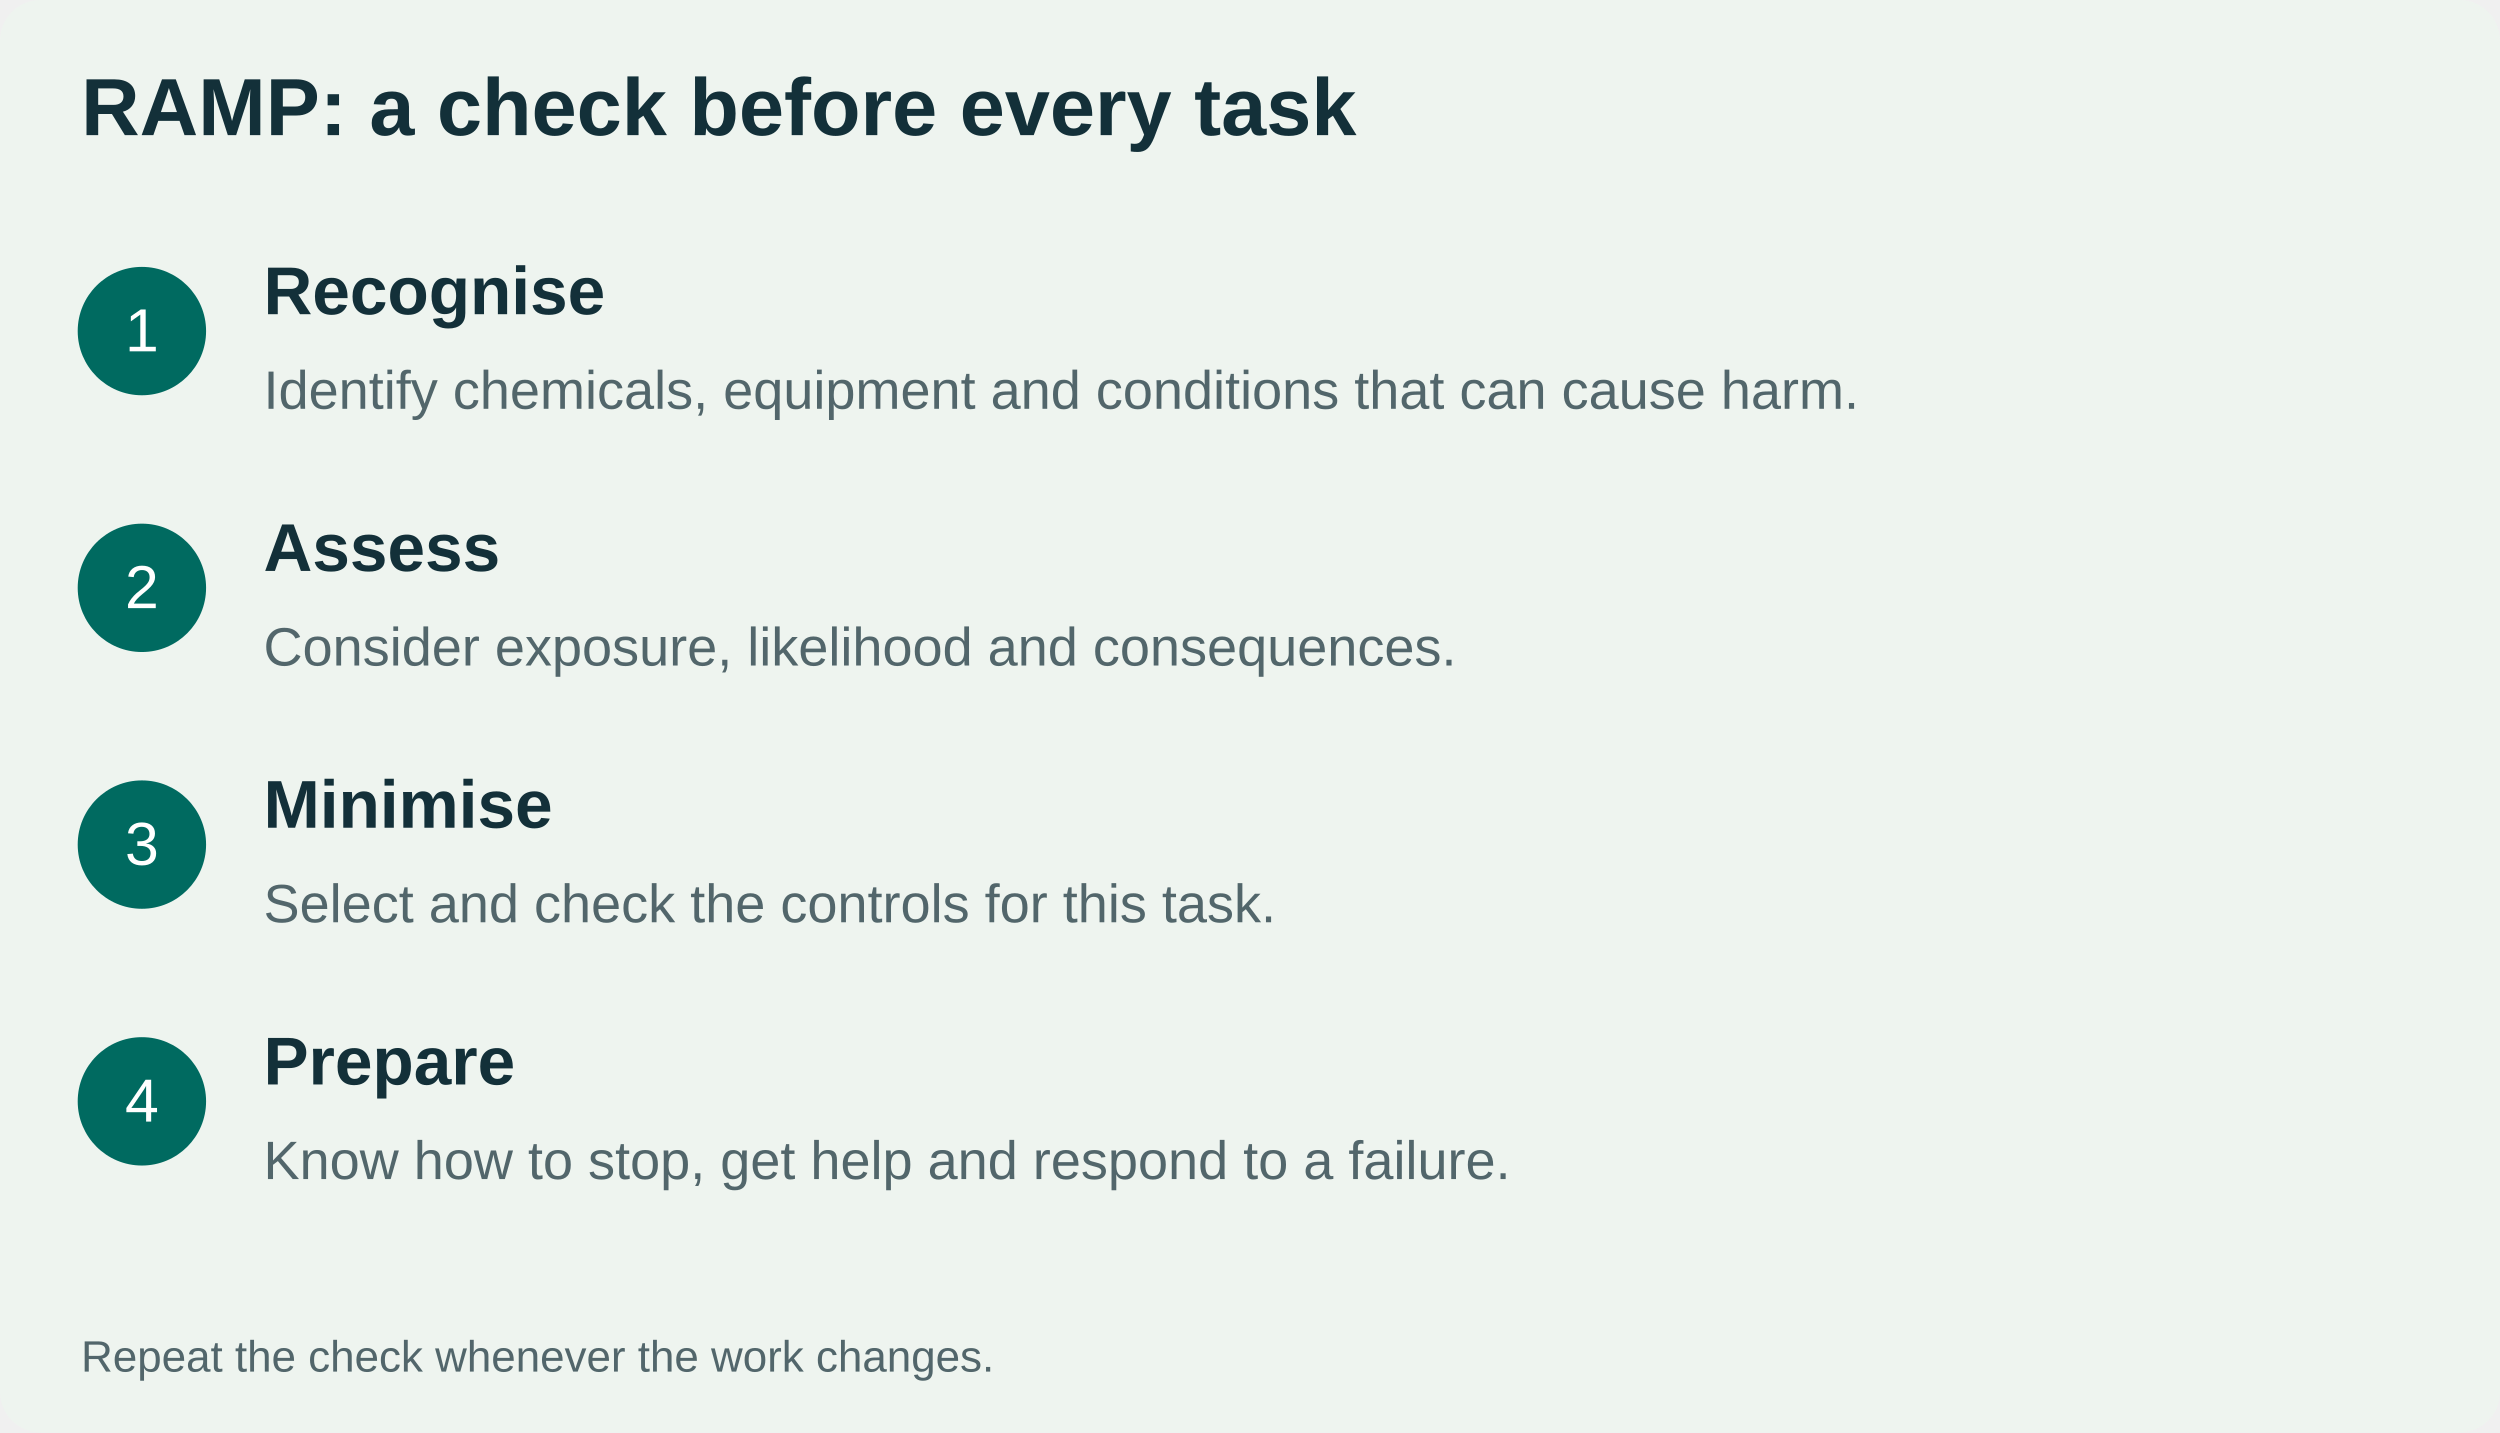
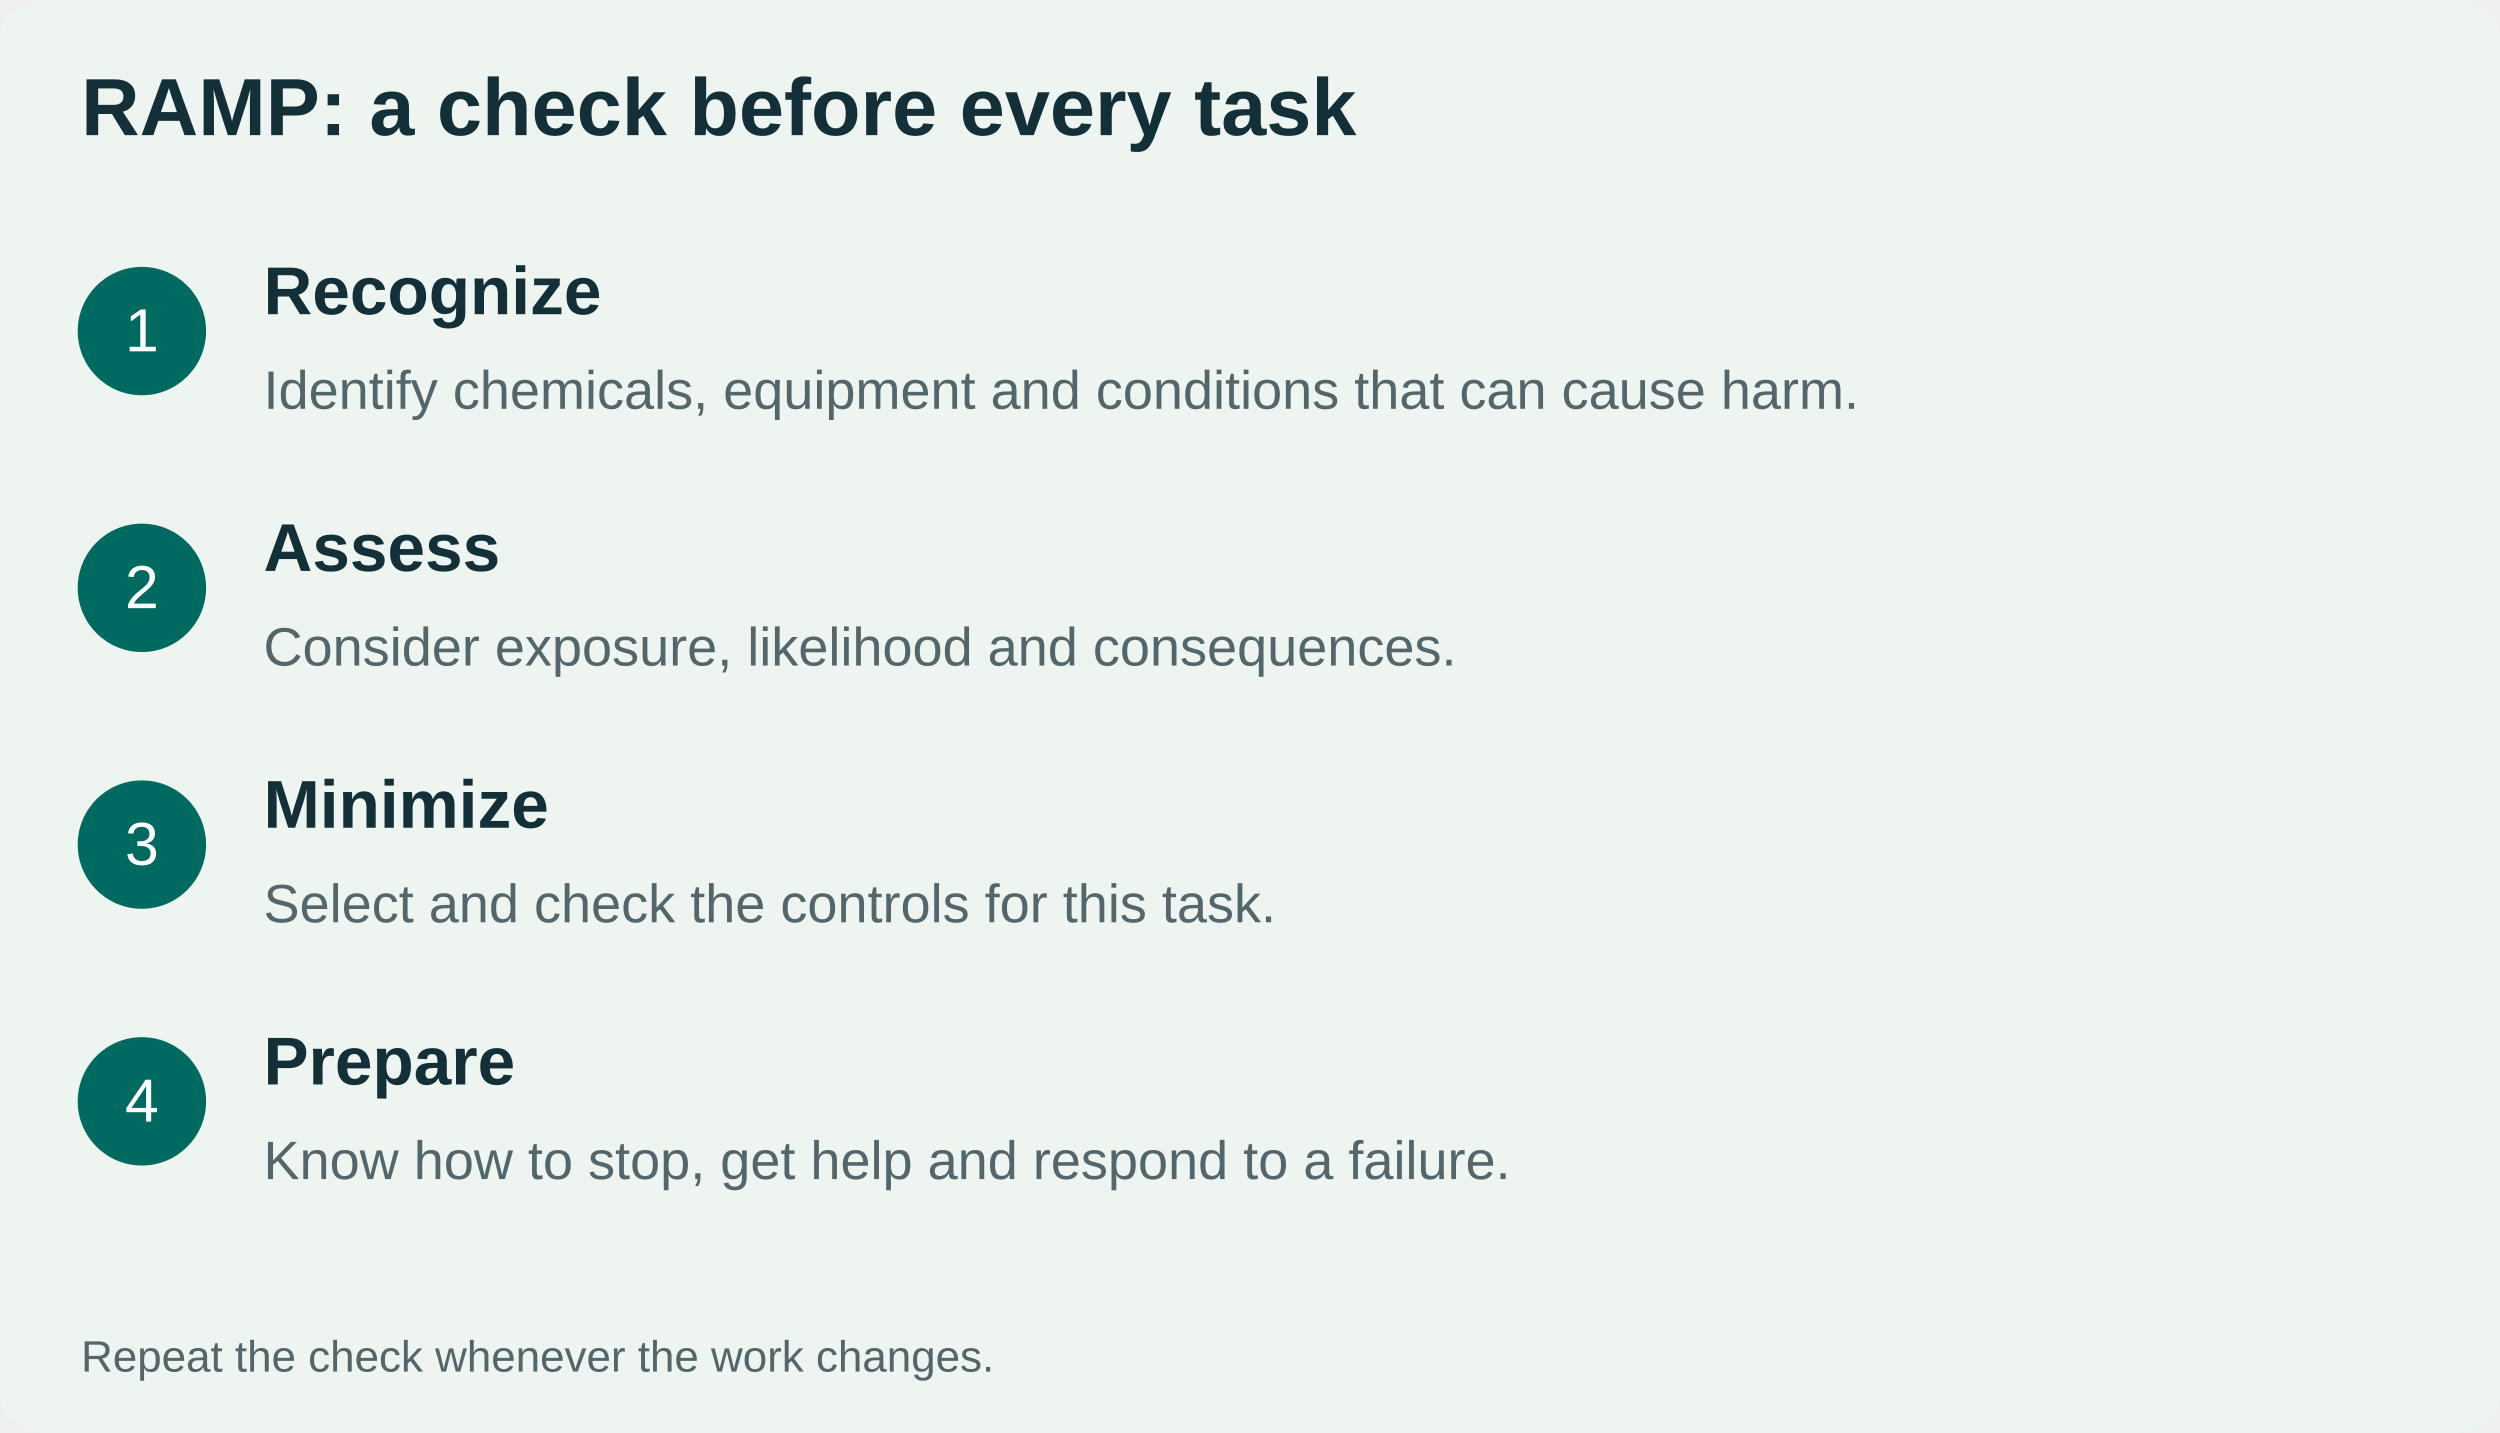
<svg xmlns="http://www.w3.org/2000/svg" viewBox="0 0 740 424" role="img" aria-labelledby="title desc">
  <rect width="740" height="424" rx="12" fill="#eef4ef" />
  <g font-family="Arial,sans-serif" fill="#133039">
    <text x="24" y="40" font-size="24" font-weight="bold">RAMP: a check before every task</text>
    <circle cx="42" cy="98" r="19" fill="#006a60" />
    <text x="42" y="104" text-anchor="middle" fill="white" font-size="18">1</text>
-     <text x="78" y="93" font-size="20" font-weight="bold">Recognise</text>
+     <text x="78" y="93" font-size="20" font-weight="bold">Recognize</text>
    <text x="78" y="121" font-size="16" fill="#52666b">Identify chemicals, equipment and conditions that can cause harm.</text>
    <circle cx="42" cy="174" r="19" fill="#006a60" />
    <text x="42" y="180" text-anchor="middle" fill="white" font-size="18">2</text>
    <text x="78" y="169" font-size="20" font-weight="bold">Assess</text>
    <text x="78" y="197" font-size="16" fill="#52666b">Consider exposure, likelihood and consequences.</text>
    <circle cx="42" cy="250" r="19" fill="#006a60" />
    <text x="42" y="256" text-anchor="middle" fill="white" font-size="18">3</text>
-     <text x="78" y="245" font-size="20" font-weight="bold">Minimise</text>
+     <text x="78" y="245" font-size="20" font-weight="bold">Minimize</text>
    <text x="78" y="273" font-size="16" fill="#52666b">Select and check the controls for this task.</text>
    <circle cx="42" cy="326" r="19" fill="#006a60" />
    <text x="42" y="332" text-anchor="middle" fill="white" font-size="18">4</text>
    <text x="78" y="321" font-size="20" font-weight="bold">Prepare</text>
    <text x="78" y="349" font-size="16" fill="#52666b">Know how to stop, get help and respond to a failure.</text>
    <text x="24" y="406" font-size="13" fill="#52666b">Repeat the check whenever the work changes.</text>
  </g>
</svg>
